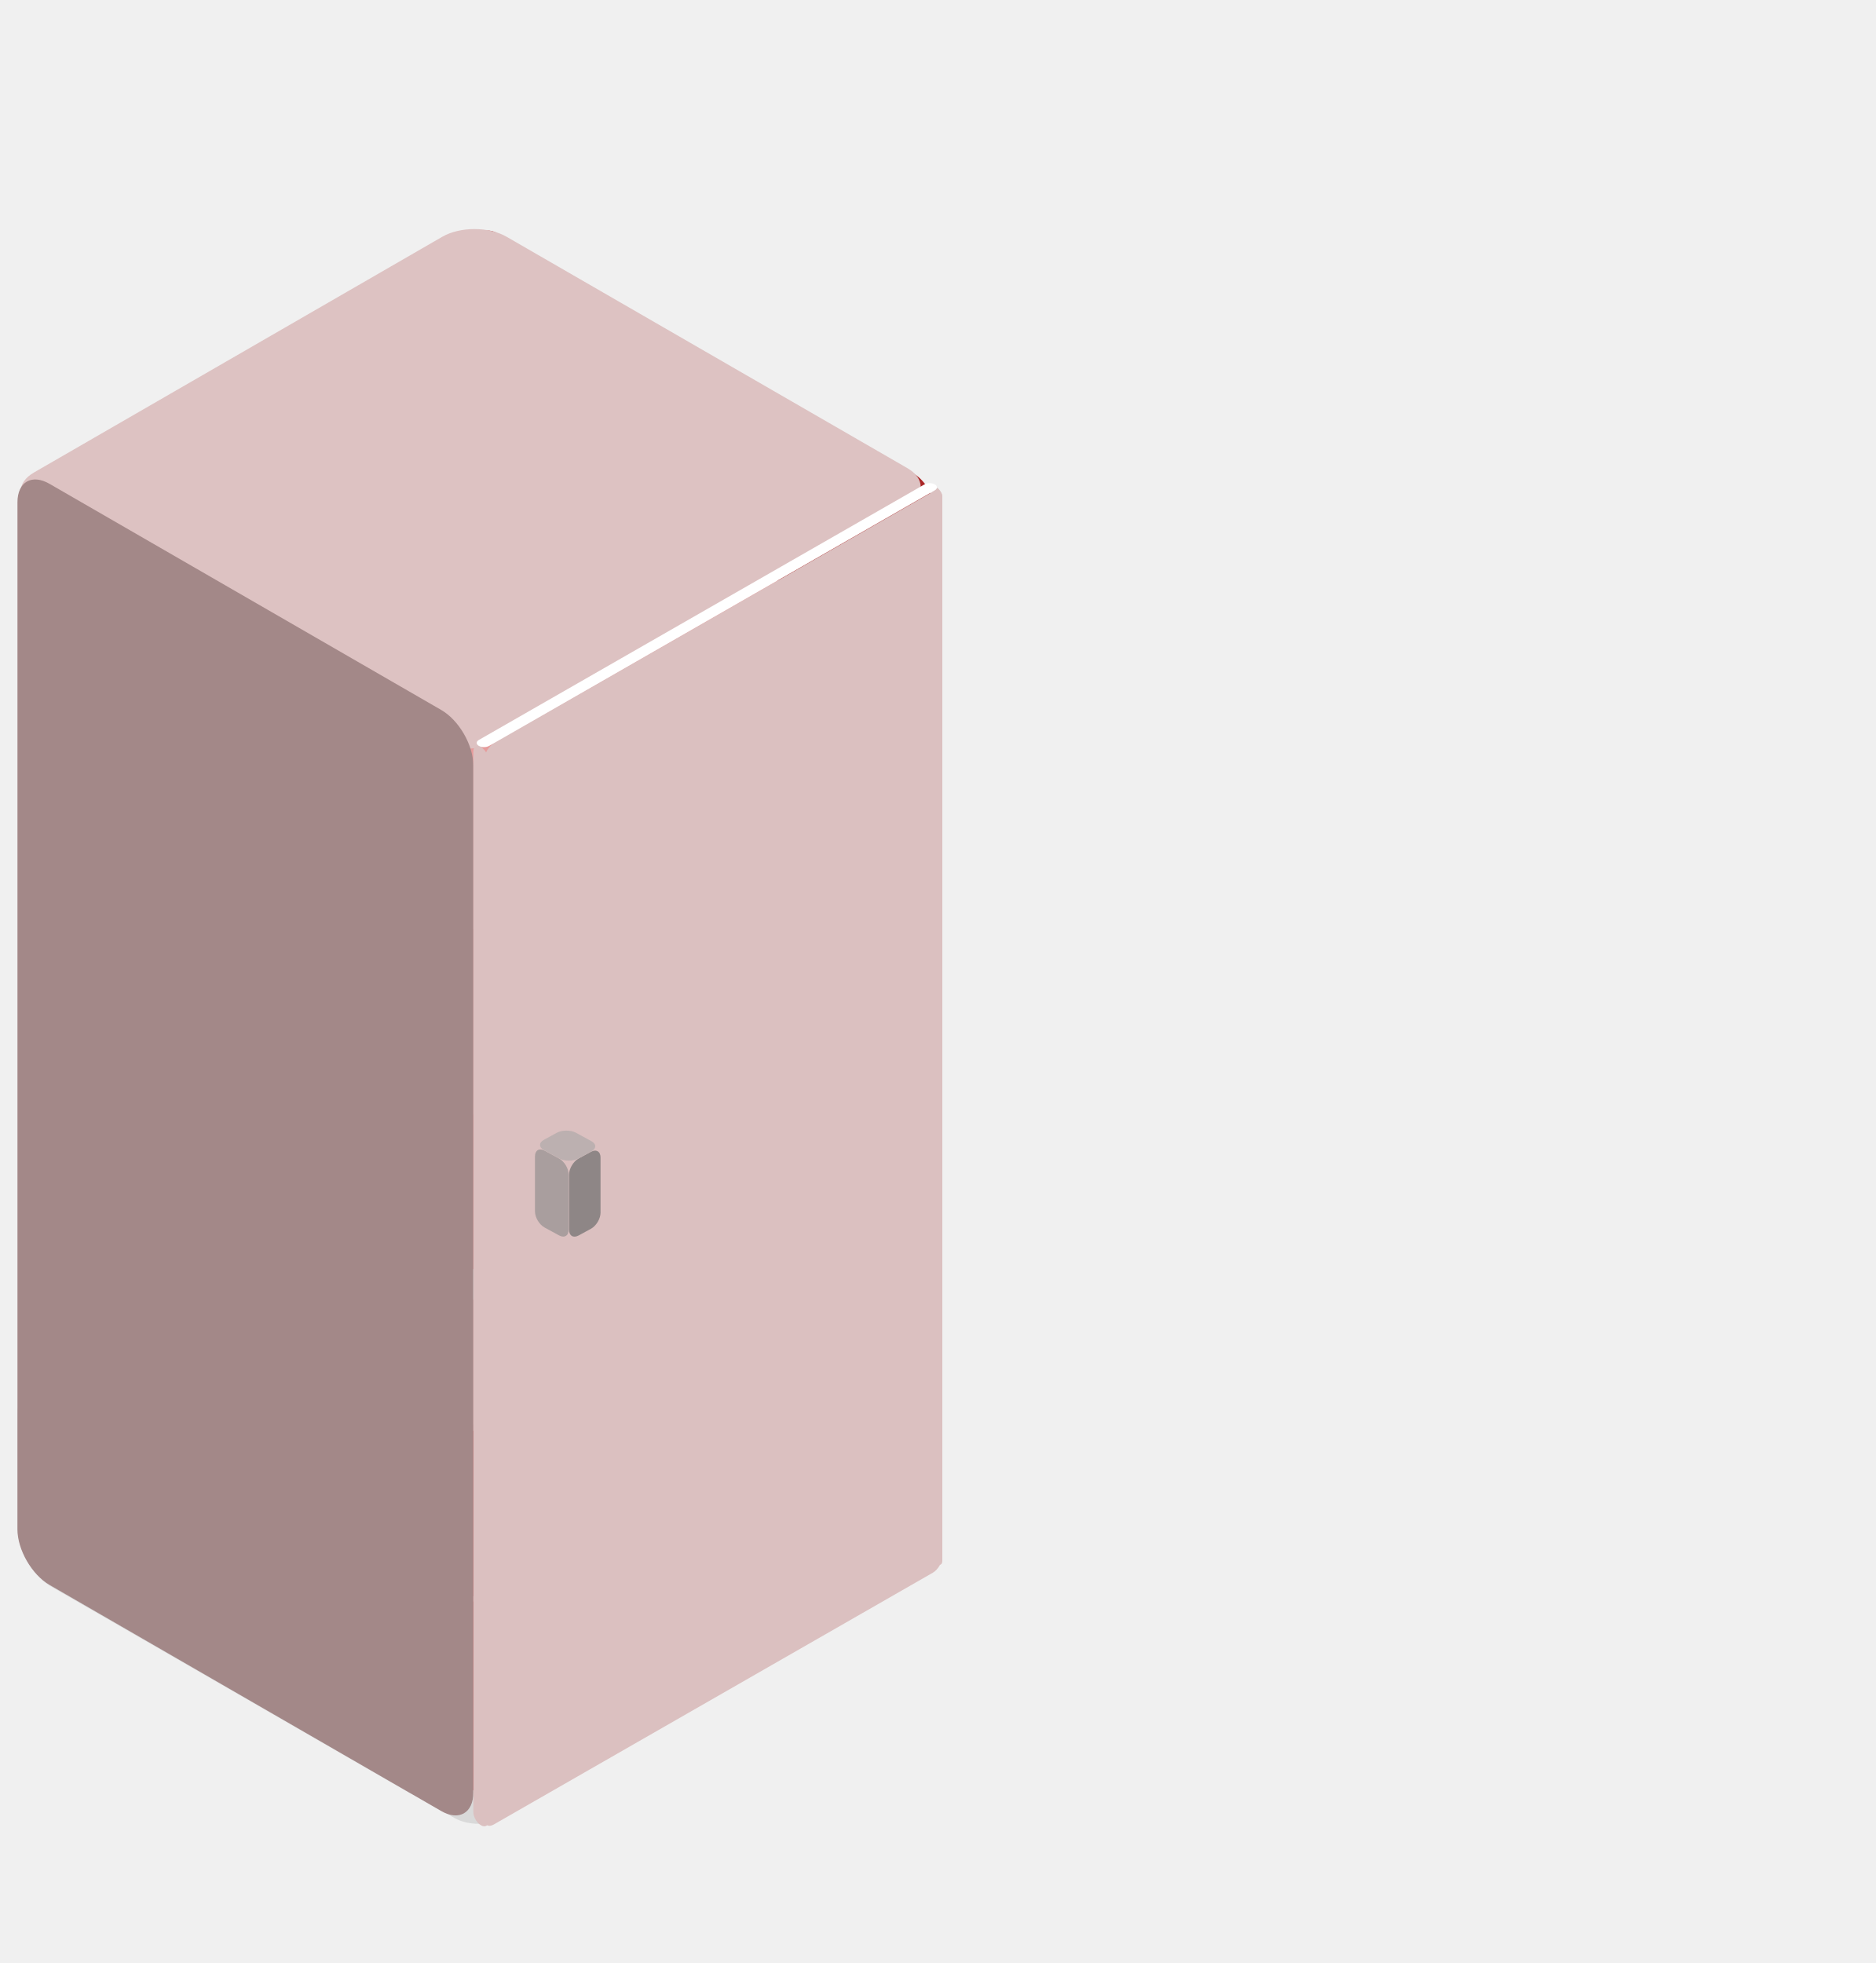
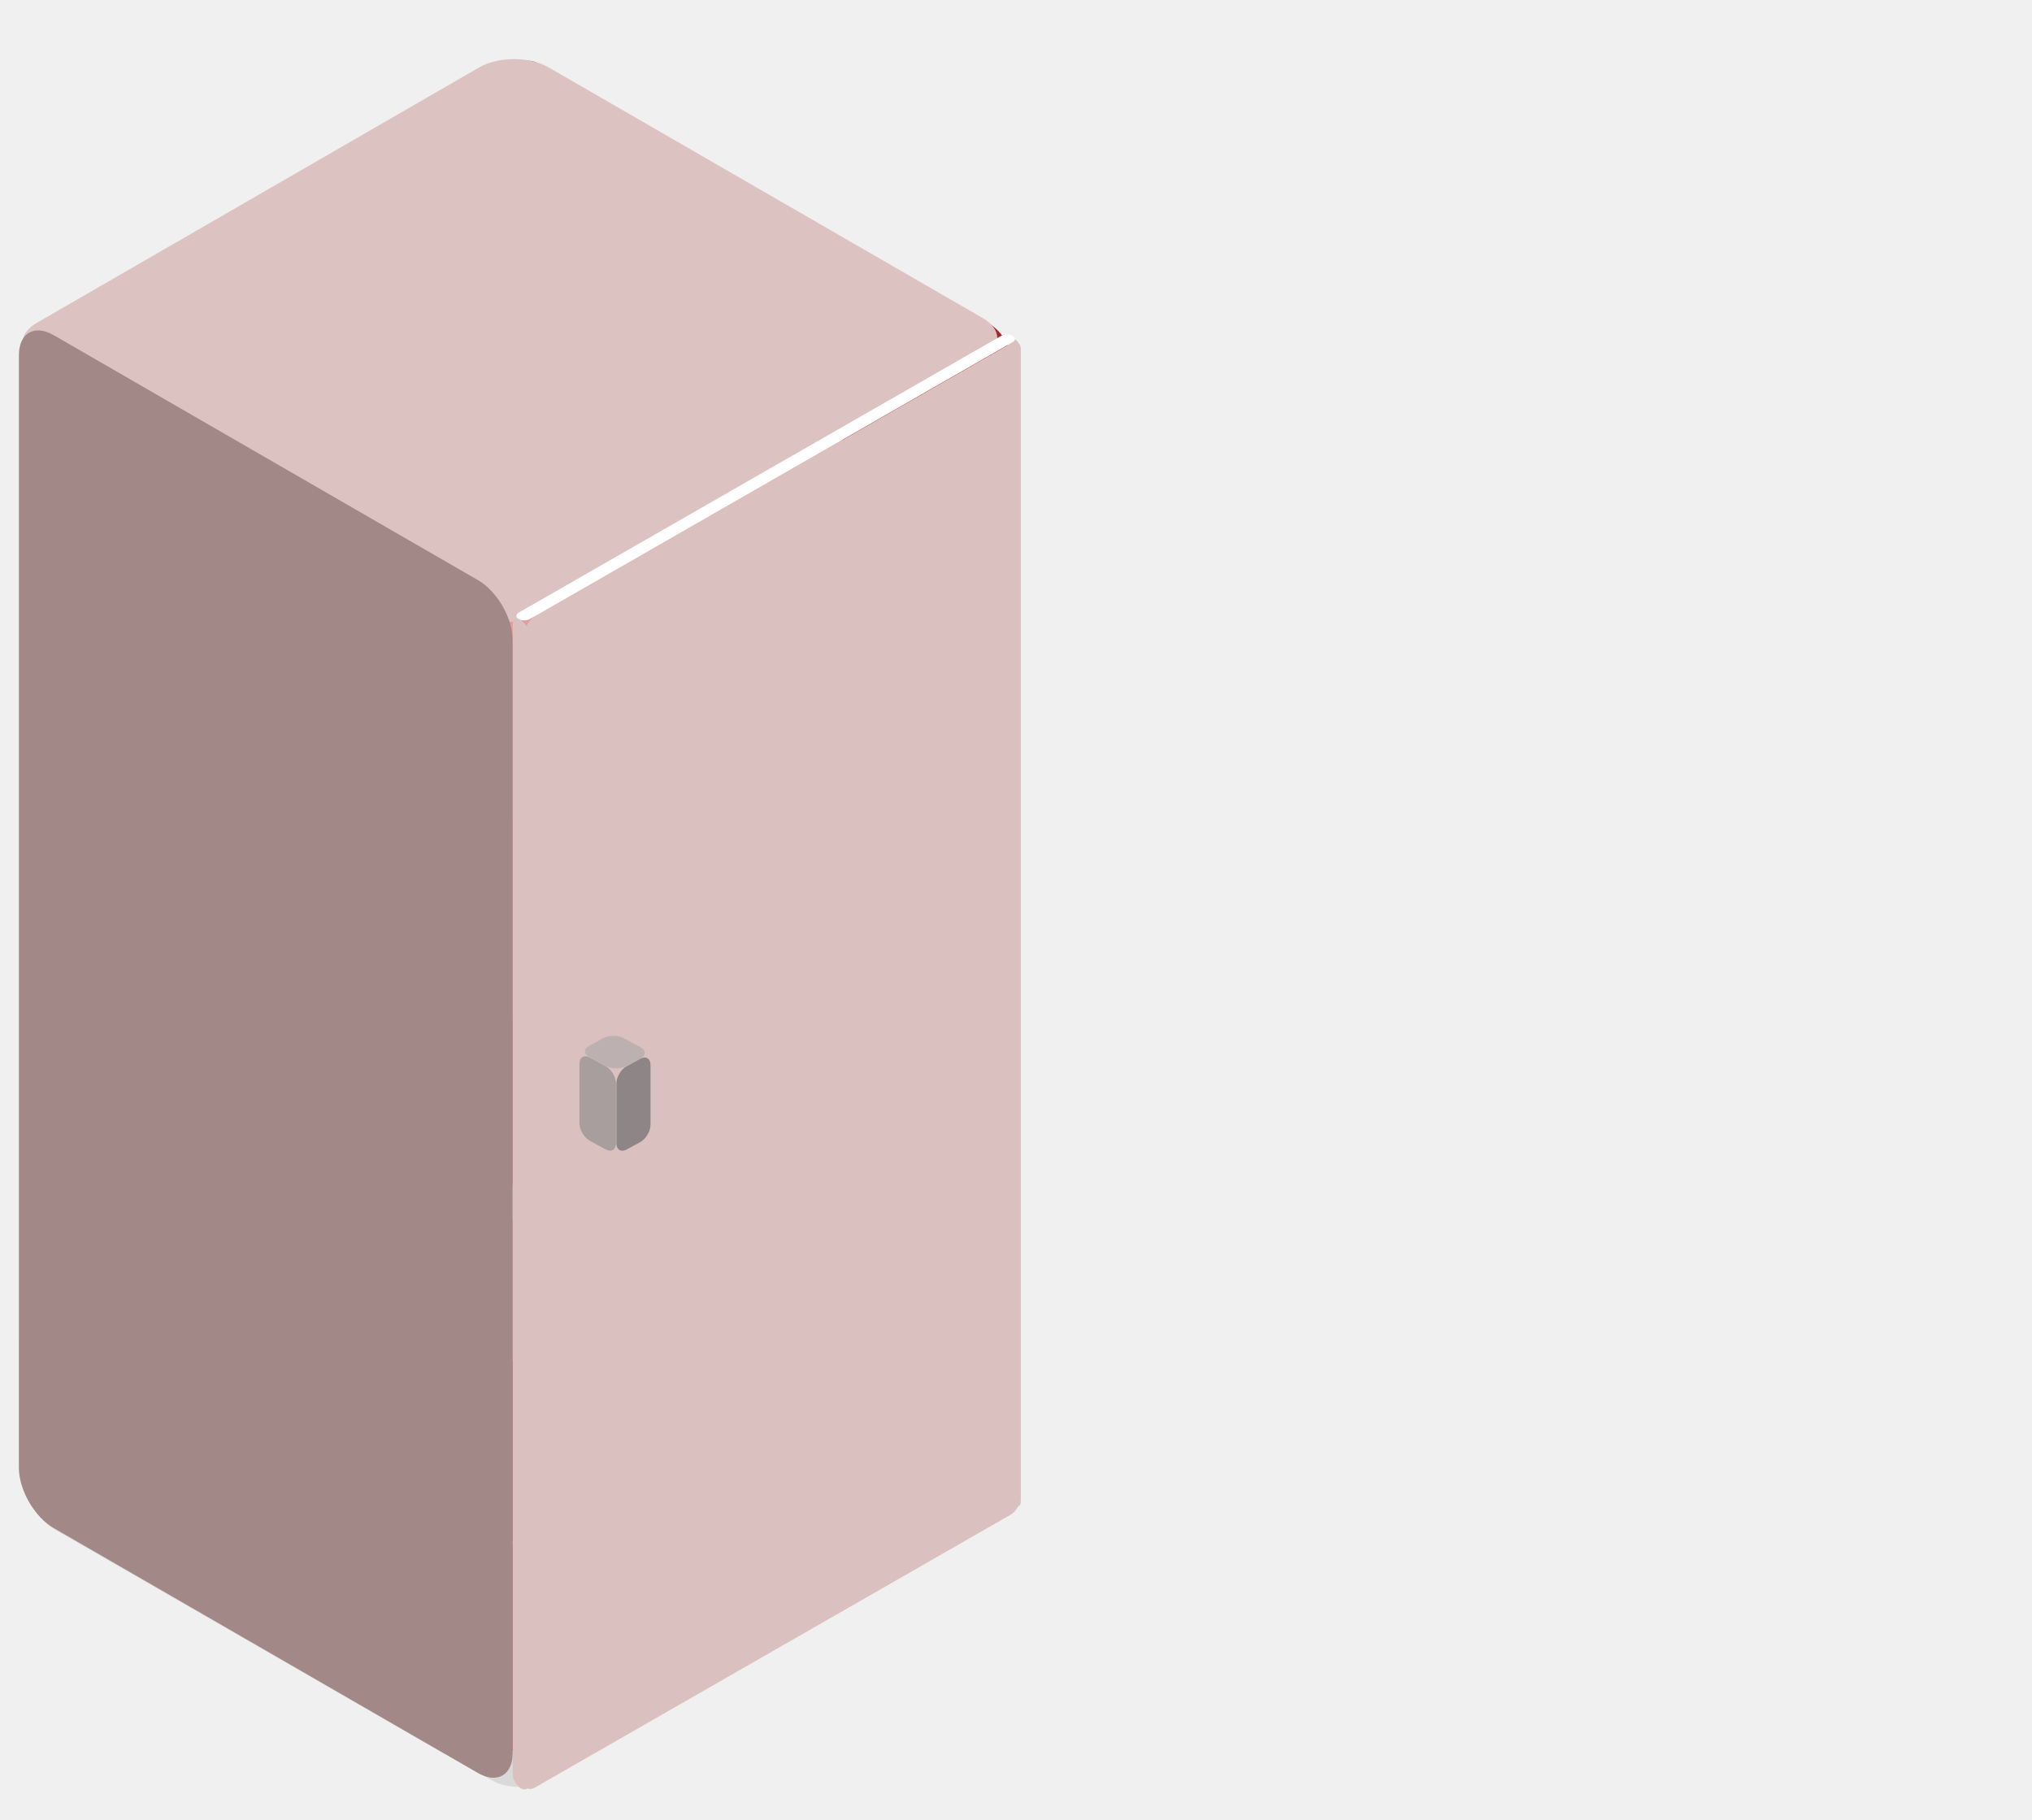
- <svg xmlns="http://www.w3.org/2000/svg" width="40%" height="100%" viewBox="0 -100 860 900" fill="none">
-   <g id="frigo">
+ <svg xmlns="http://www.w3.org/2000/svg" width="40%" height="100%" viewBox="0 -20 860 770" fill="none">
+   <g id="fridge_closed">
    <rect id="Rectangle 2" width="242" height="242" rx="13" transform="matrix(0.866025 0.5 -0.866025 0.5 219.578 498)" fill="#D9D9D9" />
    <rect id="Rectangle 10" width="243.642" height="257.928" rx="12" transform="matrix(0.866025 0.5 -2.20305e-08 1 218 1.1308)" fill="#AA2626" />
    <rect id="Rectangle 3" width="242" height="242" transform="matrix(0.866025 0.5 -2.20305e-08 1 219 256)" fill="#AA2626" />
    <rect id="Rectangle 7" width="242" height="498.544" rx="17" transform="matrix(0.866025 -0.5 2.20305e-08 1 9 121)" fill="#FA0000" />
    <g id="tiroir_bas">
      <rect id="Rectangle 23" width="221.524" height="240.735" rx="11" transform="matrix(0.866562 0.499069 -0.866562 0.499069 219.136 498.387)" fill="#EA6A6A" />
      <rect id="Rectangle 26" width="224.43" height="87.906" transform="matrix(0.866562 0.499069 -2.20853e-08 1 216.517 409)" fill="#D9D9D9" />
      <rect id="Rectangle 18" width="240.626" height="86.536" transform="matrix(0.866562 -0.499069 2.20853e-08 1 202.482 642.553)" fill="#CF2A2A" />
      <rect id="Rectangle 25" width="224.43" height="87.906" rx="18" transform="matrix(0.866562 0.499069 -2.20853e-08 1 8 530.605)" fill="#D9D9D9" />
    </g>
    <g id="tiroir_haut">
      <rect id="Rectangle 24" width="221.429" height="240.63" transform="matrix(0.866025 0.5 -0.866025 0.5 219.629 408.971)" fill="#DF8585" />
      <rect id="Rectangle 25_2" width="224.012" height="75.882" transform="matrix(0.866025 0.5 -2.20305e-08 1 217 332)" fill="#D9D9D9" />
      <rect id="Rectangle 20" width="240.178" height="75.917" transform="matrix(0.866025 -0.5 2.20305e-08 1 203 564.005)" fill="#CF2A2A" />
      <rect id="Rectangle 22" width="224.012" height="75.882" transform="matrix(0.866025 0.5 -2.20305e-08 1 9 452.024)" fill="#D9D9D9" />
    </g>
    <rect id="Rectangle 19" width="224.02" height="240.168" rx="7" transform="matrix(0.866025 0.5 -0.866025 0.5 216.993 328.99)" fill="#E59C9C" />
    <g id="Rectangle 6" style="mix-blend-mode:plus-lighter">
      <rect width="242" height="242" rx="7" transform="matrix(0.866025 0.5 -0.866025 0.5 218.578 256)" fill="#D9D9D9" />
    </g>
    <rect id="Rectangle 8" width="242" height="242" rx="7" transform="matrix(0.866025 0.5 -0.866025 0.5 218.578 242)" fill="#EA6A6A" />
    <rect id="Rectangle 14" width="242" height="242" rx="7" transform="matrix(0.866025 0.5 -0.866025 0.5 217.578 171)" fill="#DF8585" />
    <rect id="Rectangle 15" width="242" height="242" rx="7" transform="matrix(0.866025 0.5 -0.866025 0.5 217.578 86)" fill="#E69C9C" />
    <rect id="Rectangle 12" width="246.18" height="250.144" rx="17" transform="matrix(0.866025 0.5 -0.866025 0.5 217.504 0.0430908)" fill="#DDC2C2" />
    <rect id="Rectangle 9" width="241.332" height="504.822" rx="17" transform="matrix(0.866025 0.5 -2.20305e-08 1 8 113.338)" fill="#A38888" />
-     <g id="porte">
+     <g id="door">
      <g id="Rectangle 13" style="mix-blend-mode:plus-lighter">
        <rect width="5.764" height="493.572" rx="2.882" transform="matrix(0.867501 0.497435 -2.21818e-08 1 427 122.135)" fill="#DBC0C0" />
      </g>
      <rect id="Rectangle 11" width="242.083" height="495.621" rx="5" transform="matrix(0.86747 -0.49749 2.21786e-08 1 222 243.379)" fill="#DBC0C0" />
      <g id="Rectangle 26_2" style="mix-blend-mode:plus-lighter">
        <rect width="8.069" height="494.318" rx="4.035" transform="matrix(0.86747 0.49749 -2.21786e-08 1 217 240.526)" fill="#DBC0C0" />
      </g>
      <path id="Rectangle 27" d="M428.559 124.804C429.865 124.055 429.865 122.84 428.559 122.091V122.091C427.252 121.341 425.133 121.341 423.827 122.091L219.528 239.255C218.221 240.005 218.221 241.22 219.528 241.969V241.969C220.834 242.718 222.953 242.718 224.26 241.969L428.559 124.804Z" fill="white" />
      <g id="poignet_porte">
        <rect id="Rectangle 11_2" width="16.436" height="35.276" rx="5" transform="matrix(0.878475 -0.477788 2.33861e-08 1 260.88 433.554)" fill="#8E8686" />
        <rect id="Rectangle 30" width="17.586" height="35.243" rx="5" transform="matrix(0.878505 0.477734 -2.33896e-08 1 245.256 425.157)" fill="#A99E9E" />
        <rect id="Rectangle 29" width="17.976" height="16.696" rx="5" transform="matrix(0.878505 0.477734 -0.878505 0.477734 259.667 416.965)" fill="#BCB0B0" />
      </g>
    </g>
  </g>
</svg>
